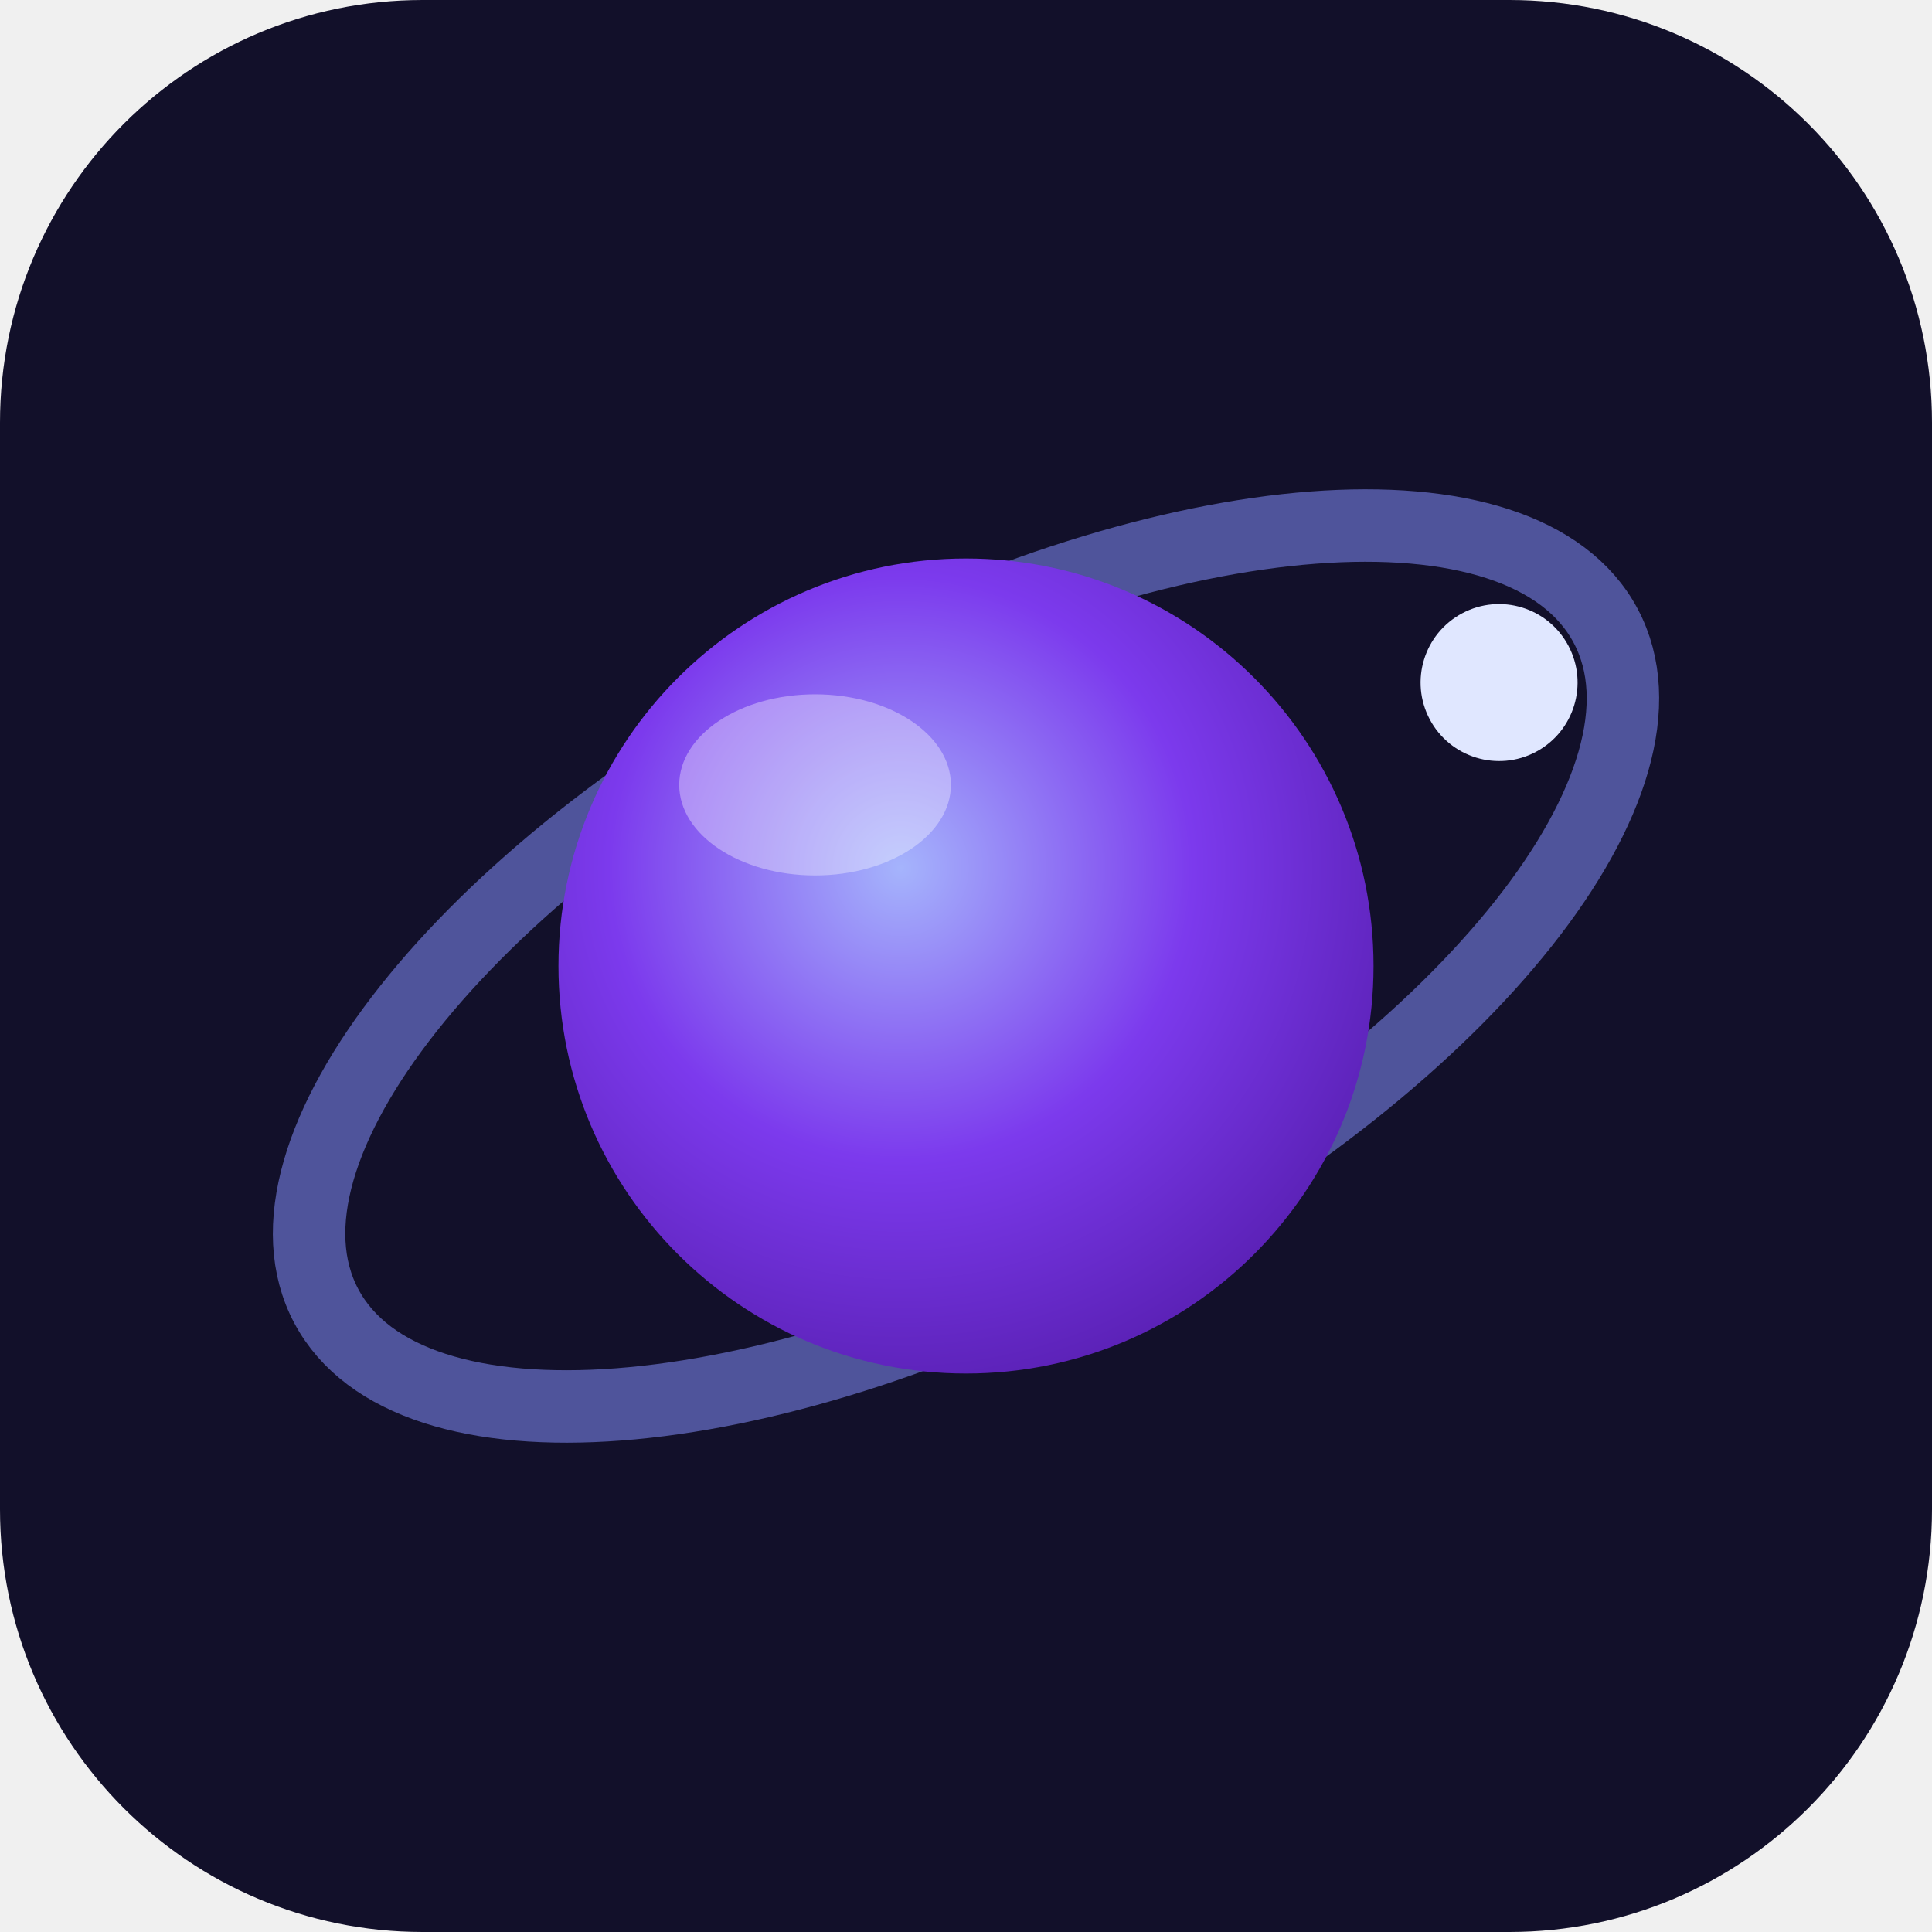
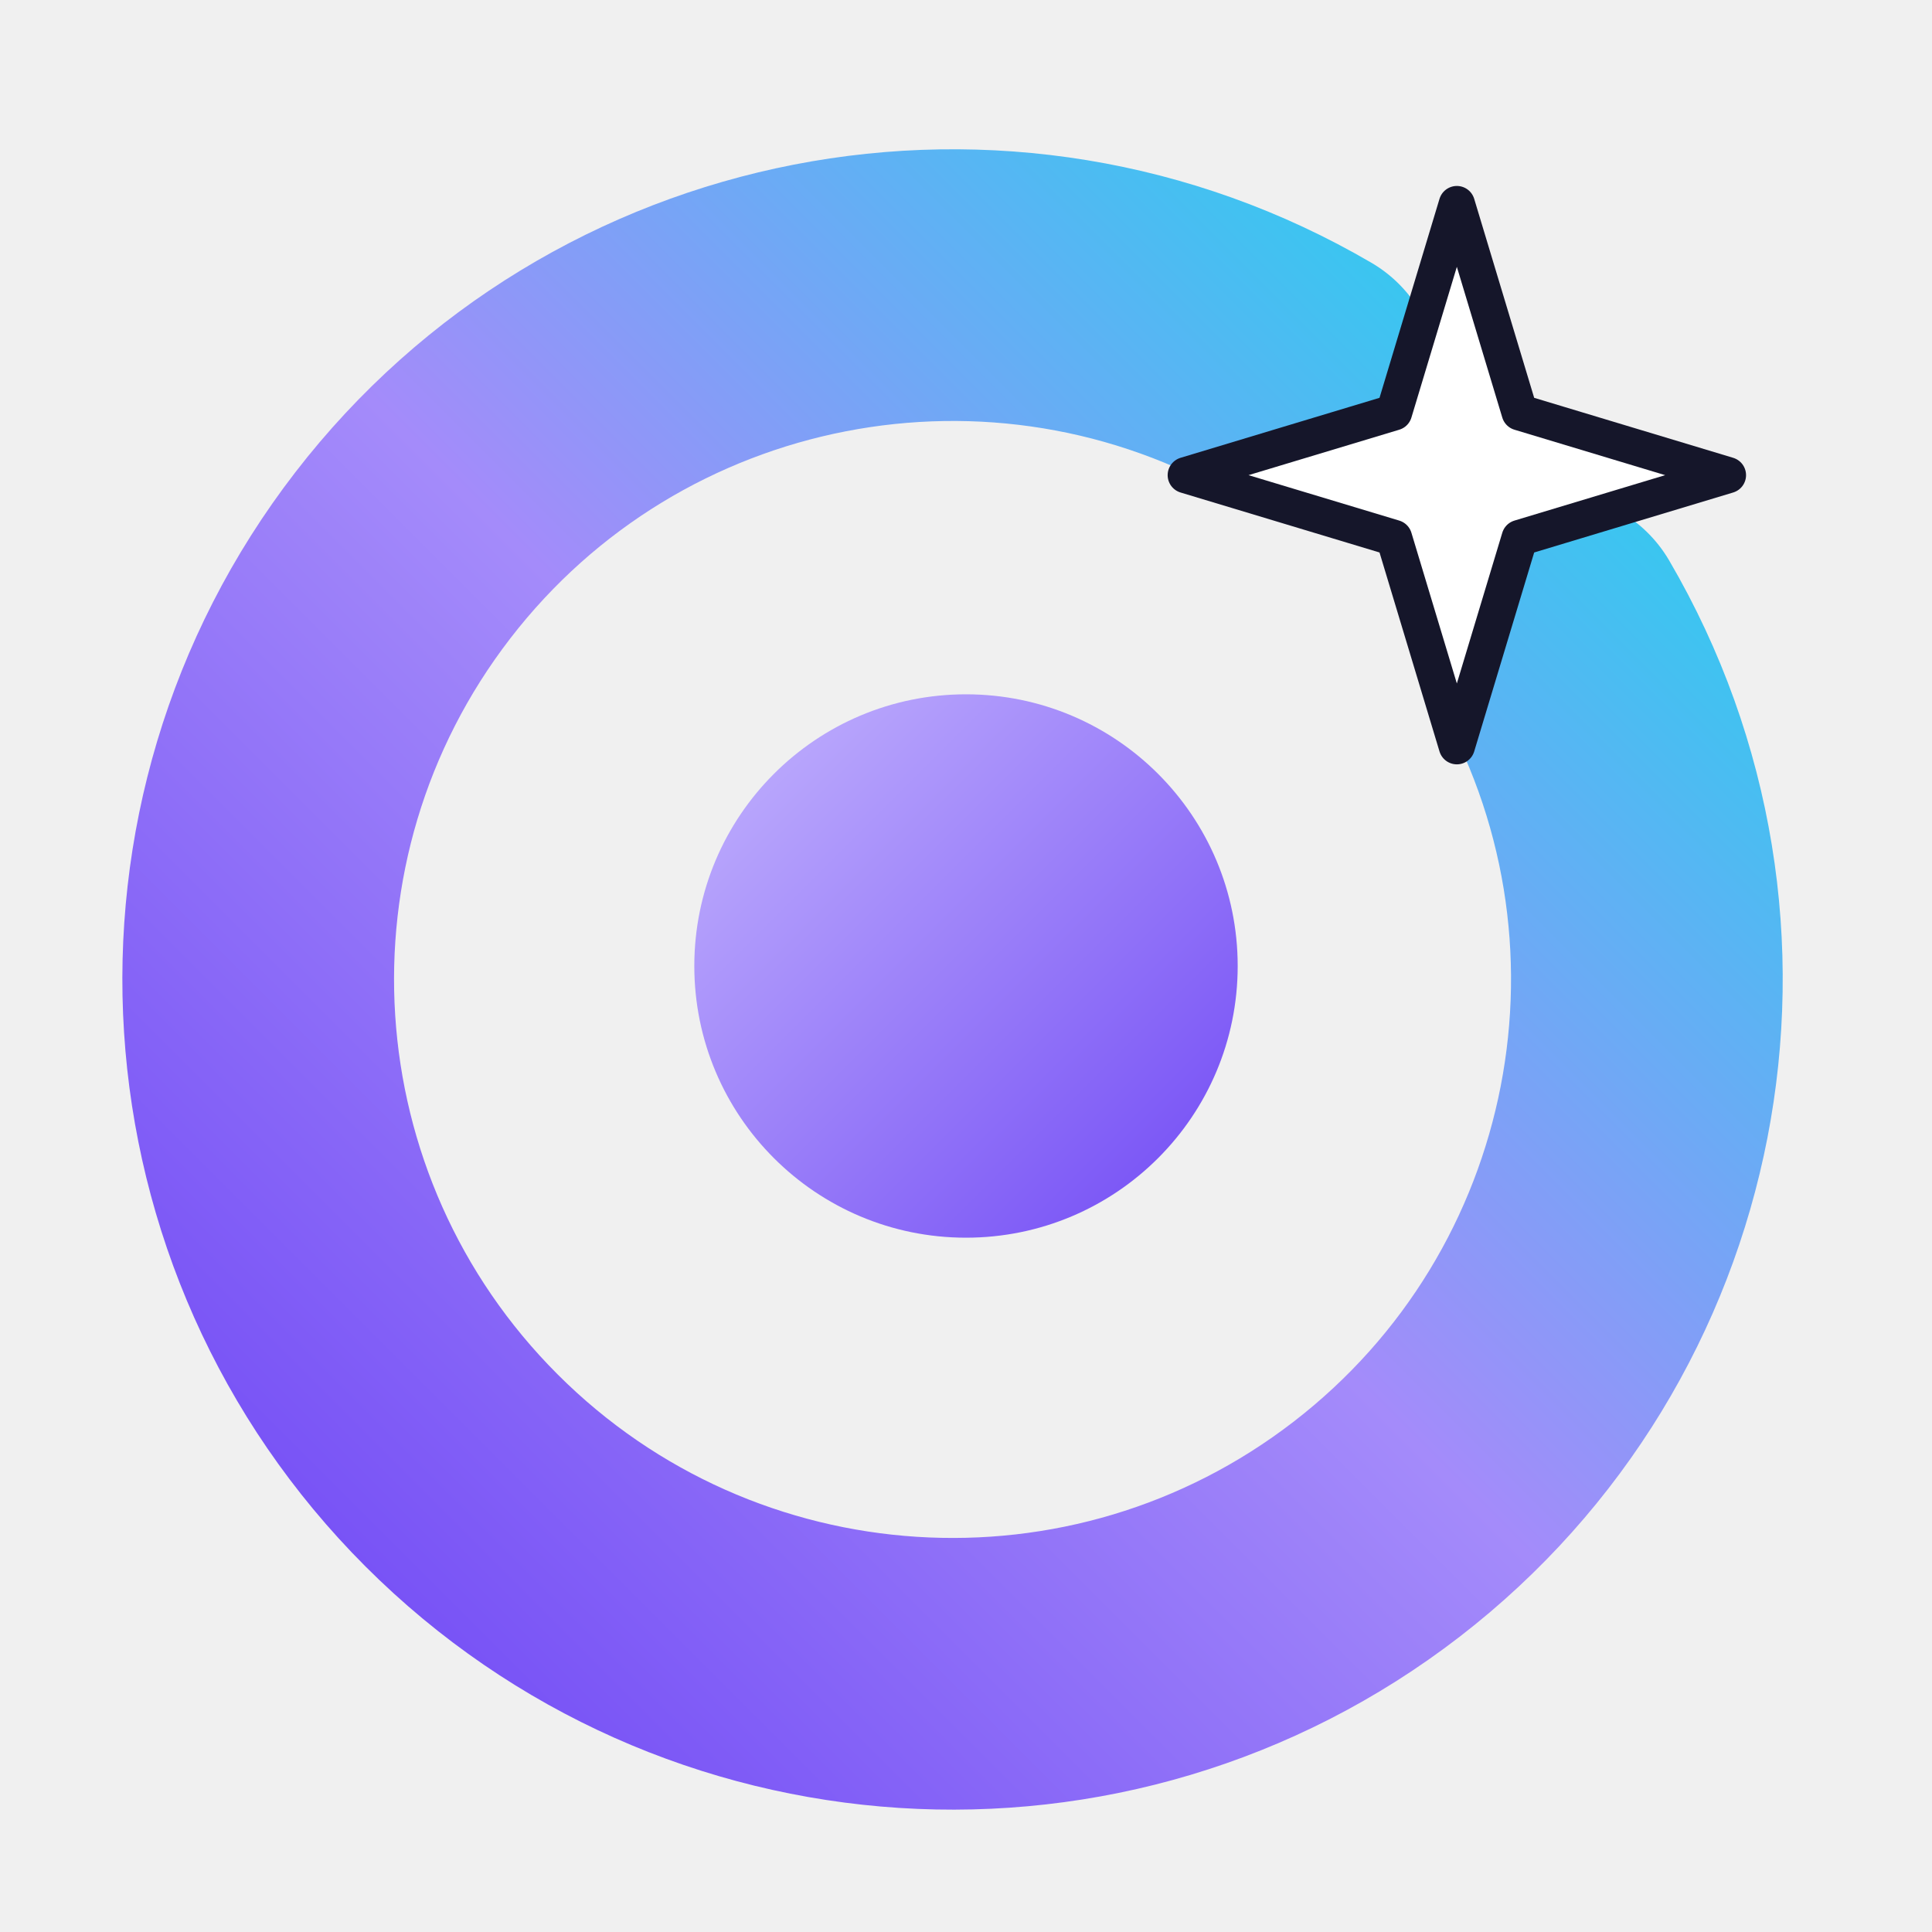
<svg xmlns="http://www.w3.org/2000/svg" viewBox="0 0 64 64">
  <defs>
-     <radialGradient id="orb" cx="42%" cy="38%" r="65%">
-       <stop offset="0%" stop-color="#a5b4fc" />
-       <stop offset="55%" stop-color="#7c3aed" />
-       <stop offset="100%" stop-color="#5b21b6" />
-     </radialGradient>
+     <linearGradient id="r" x1="0" y1="1" x2="1" y2="0">
+       <stop offset="0" stop-color="#7048F5" />
+       <stop offset=".5" stop-color="#A48BFA" />
+       <stop offset="1" stop-color="#22D3EE" />
+     </linearGradient>
+     <linearGradient id="c" x1="0" y1="0" x2="1" y2="1">
+       <stop offset="0" stop-color="#C4B5FD" />
+       <stop offset="1" stop-color="#7048F5" />
+     </linearGradient>
  </defs>
-   <rect width="64" height="64" rx="14" fill="#12102a" />
-   <g transform="rotate(-28 32 32)">
-     <ellipse cx="32" cy="32" rx="24" ry="10.5" fill="none" stroke="#818cf8" stroke-opacity="0.55" stroke-width="2.4" />
-     <circle cx="52" cy="32" r="2.6" fill="#e0e7ff" />
-   </g>
-   <circle cx="32" cy="32" r="13.5" fill="url(#orb)" />
-   <ellipse cx="27" cy="26" rx="4.5" ry="3" fill="#ffffff" opacity="0.35" />
+   <path d="M51.41 20.84 A23 23 0 1 1 43.16 12.59" fill="none" stroke="url(#r)" stroke-width="9" stroke-linecap="round" />
+   <circle cx="32" cy="32" r="9" fill="url(#c)" />
+   <path d="M48.26 6.76 L50.34 13.66 L57.24 15.74 L50.34 17.82 L48.26 24.72 L46.18 17.82 L39.28 15.74 L46.18 13.66Z" fill="#fff" stroke="#15162A" stroke-width="1.2" stroke-linejoin="round" />
</svg>
